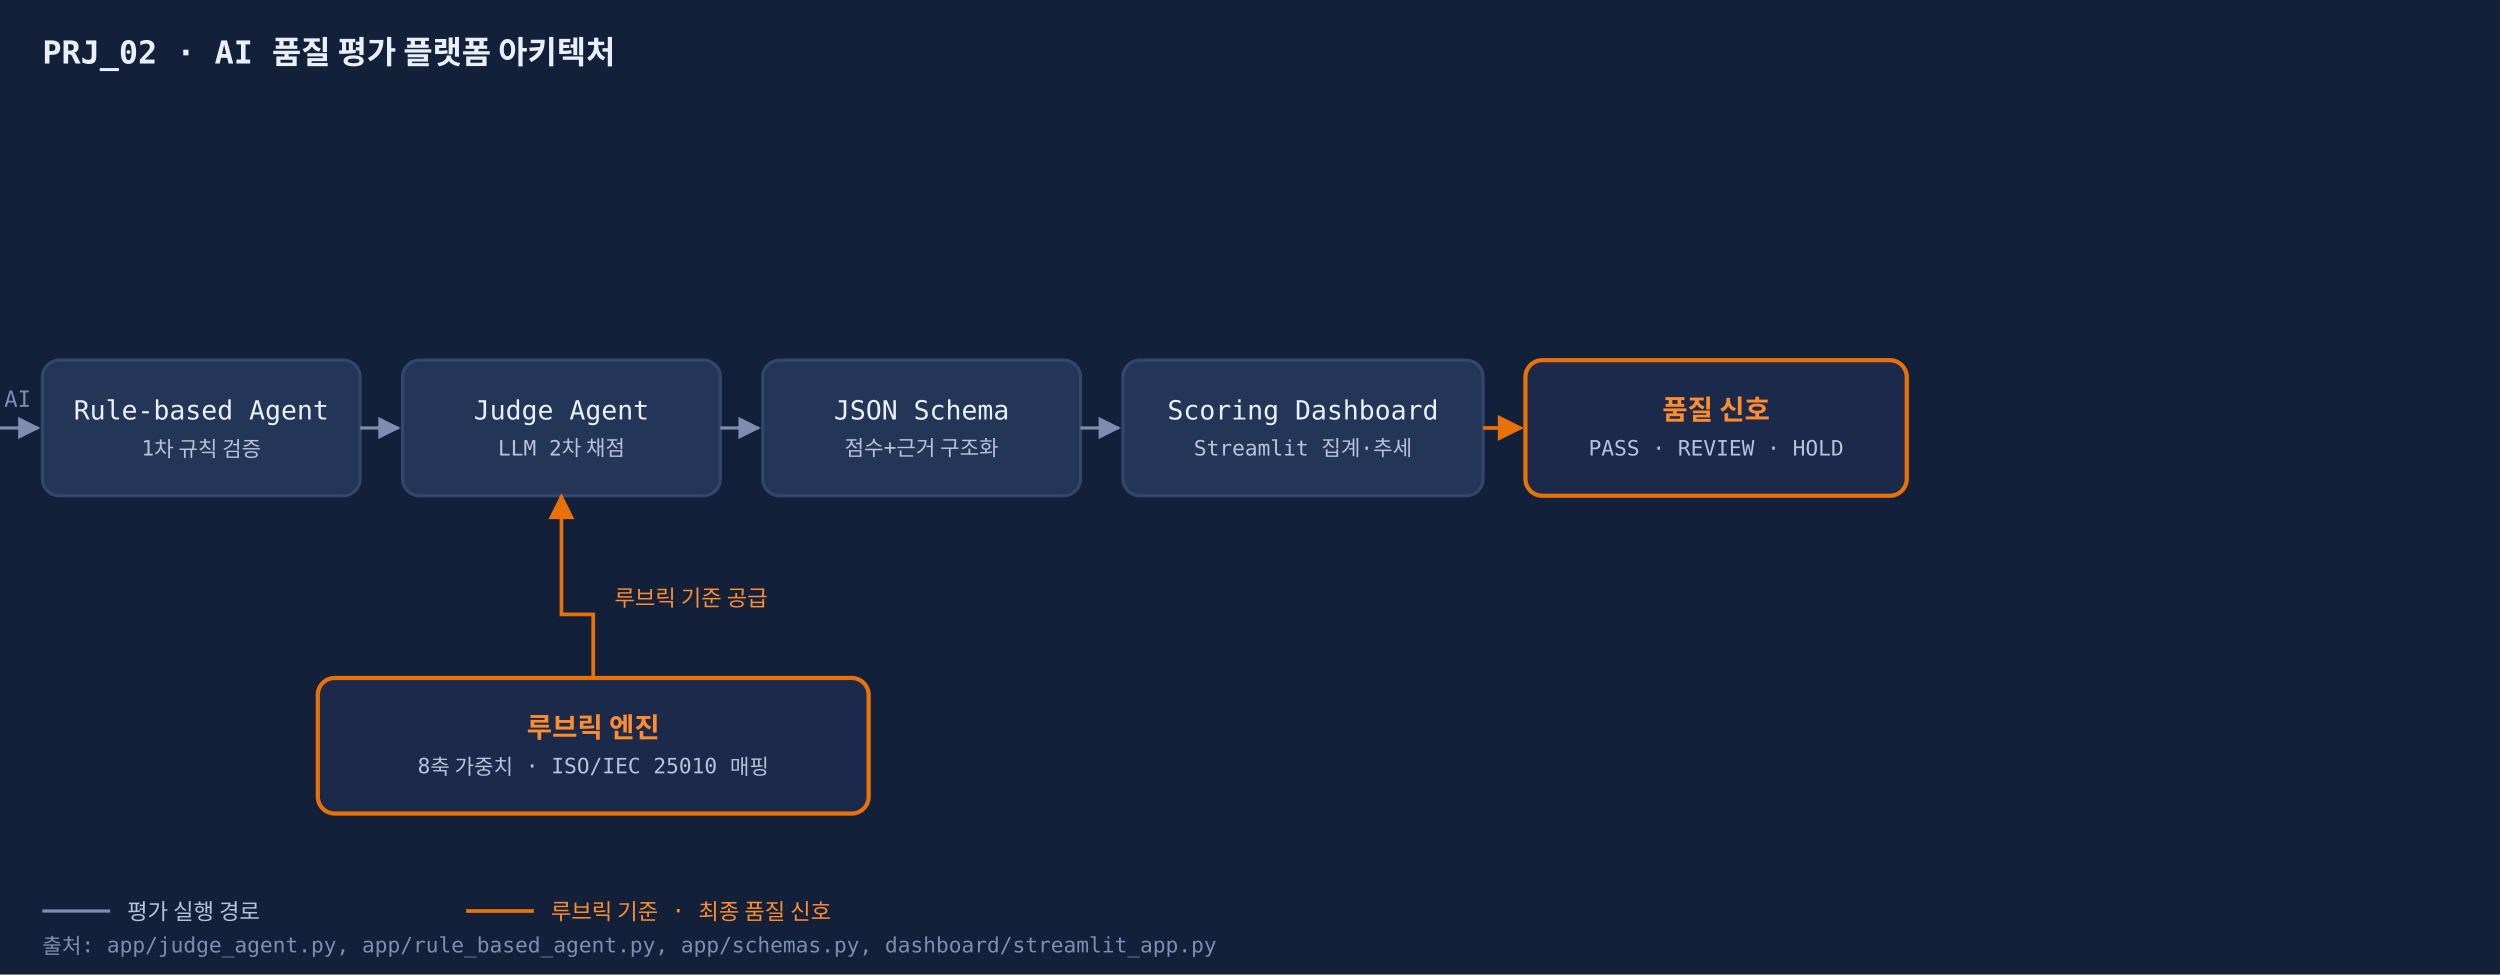
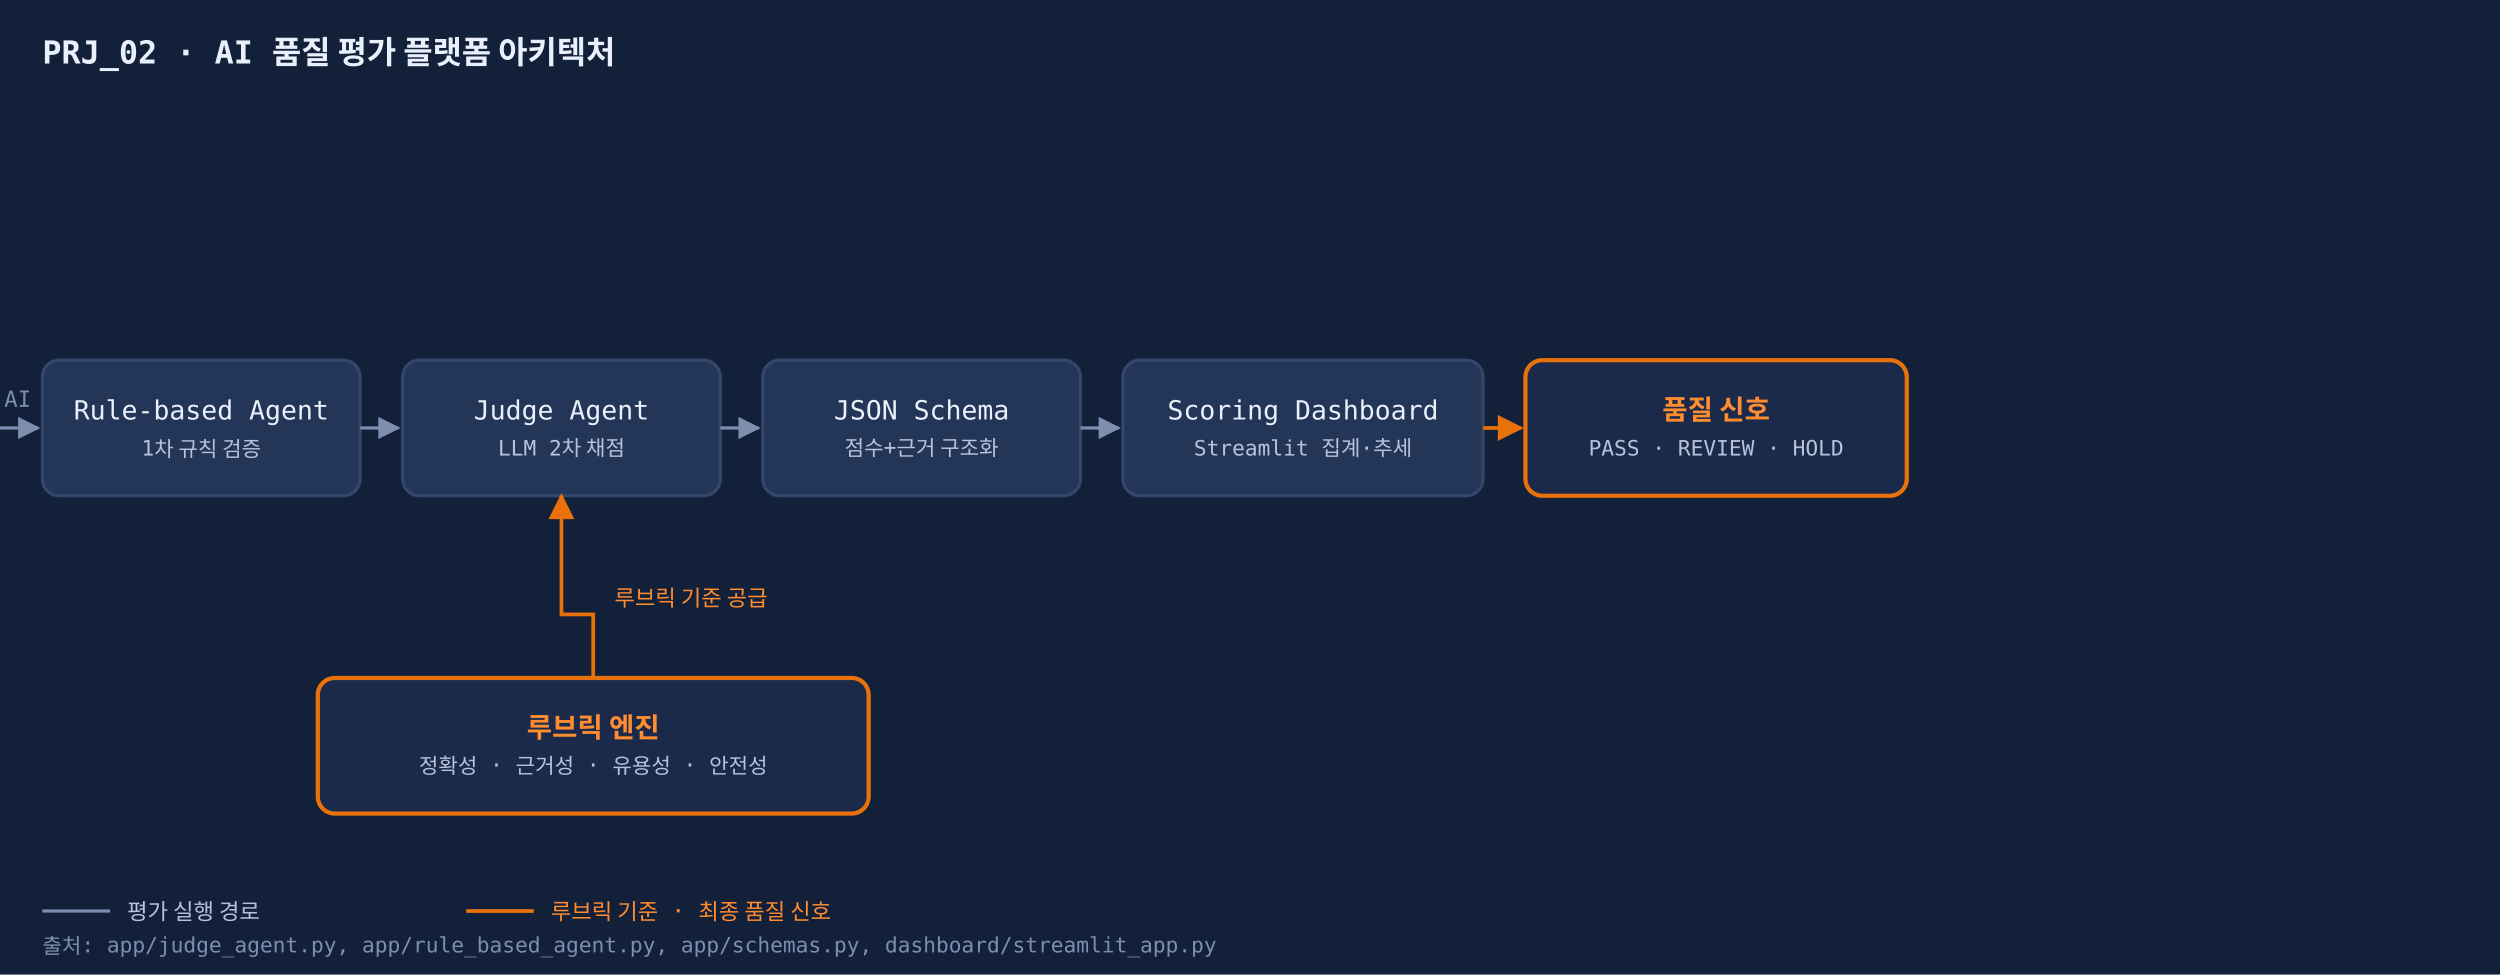
- <svg xmlns="http://www.w3.org/2000/svg" viewBox="0 0 1180 460" role="img" aria-label="AI 품질 평가 플랫폼 아키텍처 — AI 응답 입력이 규칙 기반 1차 검증, LLM Judge 2차 채점을 거쳐 JSON 스키마로 구조화되고, 스코어링 대시보드에 집계된 뒤 품질 신호(PASS·REVIEW·HOLD)로 출력된다. 별도로 루브릭 엔진이 8축 가중치와 ISO/IEC 25010 매핑을 Judge Agent에 공급한다">
+ <svg xmlns="http://www.w3.org/2000/svg" viewBox="0 0 1180 460" role="img" aria-label="AI 품질 평가 플랫폼 아키텍처 — AI 응답 입력이 규칙 기반 1차 검증, LLM Judge의 정확성·근거성·유용성·안전성 4개 지표 채점을 거쳐 JSON 스키마로 구조화되고, 스코어링 대시보드에 집계된 뒤 품질 신호(PASS·REVIEW·HOLD)로 출력된다">
  <defs>
    <marker id="p2-arrow" viewBox="0 0 10 10" refX="9" refY="5" markerWidth="7" markerHeight="7" orient="auto-start-reverse">
      <path d="M0,0 L10,5 L0,10 z" fill="#7f8db0" />
    </marker>
    <marker id="p2-arrow-accent" viewBox="0 0 10 10" refX="9" refY="5" markerWidth="7" markerHeight="7" orient="auto-start-reverse">
      <path d="M0,0 L10,5 L0,10 z" fill="#e8710a" />
    </marker>
  </defs>
  <rect width="1180" height="460" fill="#12203a" />
  <text x="20" y="30" font-family="JetBrains Mono, Consolas, monospace" font-size="15" font-weight="700" fill="#eaf0fb">PRJ_02 · AI 품질 평가 플랫폼 아키텍처</text>
  <line x1="0" y1="202" x2="18" y2="202" stroke="#7f8db0" stroke-width="1.5" marker-end="url(#p2-arrow)" />
  <text x="2" y="192" font-family="JetBrains Mono, Consolas, monospace" font-size="10.5" fill="#7f8db0">AI 응답</text>
  <rect x="20" y="170" width="150" height="64" rx="8" fill="#243657" stroke="#33466b" stroke-width="1.5" />
  <text x="95" y="198" text-anchor="middle" font-family="JetBrains Mono, Consolas, monospace" font-size="12.5" fill="#eaf0fb">Rule-based Agent</text>
  <text x="95" y="215" text-anchor="middle" font-family="JetBrains Mono, Consolas, monospace" font-size="10" fill="#b7c3da">1차 규칙 검증</text>
  <line x1="170" y1="202" x2="188" y2="202" stroke="#7f8db0" stroke-width="1.5" marker-end="url(#p2-arrow)" />
  <rect x="190" y="170" width="150" height="64" rx="8" fill="#243657" stroke="#33466b" stroke-width="1.5" />
  <text x="265" y="198" text-anchor="middle" font-family="JetBrains Mono, Consolas, monospace" font-size="12.5" fill="#eaf0fb">Judge Agent</text>
  <text x="265" y="215" text-anchor="middle" font-family="JetBrains Mono, Consolas, monospace" font-size="10" fill="#b7c3da">LLM 2차 채점</text>
  <line x1="340" y1="202" x2="358" y2="202" stroke="#7f8db0" stroke-width="1.5" marker-end="url(#p2-arrow)" />
  <rect x="360" y="170" width="150" height="64" rx="8" fill="#243657" stroke="#33466b" stroke-width="1.5" />
  <text x="435" y="198" text-anchor="middle" font-family="JetBrains Mono, Consolas, monospace" font-size="12.5" fill="#eaf0fb">JSON Schema</text>
  <text x="435" y="215" text-anchor="middle" font-family="JetBrains Mono, Consolas, monospace" font-size="10" fill="#b7c3da">점수+근거 구조화</text>
  <line x1="510" y1="202" x2="528" y2="202" stroke="#7f8db0" stroke-width="1.5" marker-end="url(#p2-arrow)" />
  <rect x="530" y="170" width="170" height="64" rx="8" fill="#243657" stroke="#33466b" stroke-width="1.5" />
  <text x="615" y="198" text-anchor="middle" font-family="JetBrains Mono, Consolas, monospace" font-size="12.5" fill="#eaf0fb">Scoring Dashboard</text>
  <text x="615" y="215" text-anchor="middle" font-family="JetBrains Mono, Consolas, monospace" font-size="10" fill="#b7c3da">Streamlit 집계·추세</text>
  <line x1="700" y1="202" x2="718" y2="202" stroke="#e8710a" stroke-width="1.75" marker-end="url(#p2-arrow-accent)" />
  <rect x="720" y="170" width="180" height="64" rx="8" fill="#1b2a4a" stroke="#e8710a" stroke-width="2" />
  <text x="810" y="198" text-anchor="middle" font-family="JetBrains Mono, Consolas, monospace" font-size="13" font-weight="700" fill="#ff8c2e">품질 신호</text>
  <text x="810" y="215" text-anchor="middle" font-family="JetBrains Mono, Consolas, monospace" font-size="10" fill="#b7c3da">PASS · REVIEW · HOLD</text>
  <rect x="150" y="320" width="260" height="64" rx="8" fill="#1b2a4a" stroke="#e8710a" stroke-width="2" />
  <text x="280" y="348" text-anchor="middle" font-family="JetBrains Mono, Consolas, monospace" font-size="13" font-weight="700" fill="#ff8c2e">루브릭 엔진</text>
-   <text x="280" y="365" text-anchor="middle" font-family="JetBrains Mono, Consolas, monospace" font-size="10" fill="#b7c3da">8축 가중치 · ISO/IEC 25010 매핑</text>
+   <text x="280" y="365" text-anchor="middle" font-family="JetBrains Mono, Consolas, monospace" font-size="10" fill="#b7c3da">정확성 · 근거성 · 유용성 · 안전성</text>
  <path d="M280,320 L280,290 L265,290 L265,234" fill="none" stroke="#e8710a" stroke-width="1.75" marker-end="url(#p2-arrow-accent)" />
  <text x="290" y="286" font-family="JetBrains Mono, Consolas, monospace" font-size="10.5" fill="#ff8c2e">루브릭 기준 공급</text>
  <line x1="20" y1="430" x2="52" y2="430" stroke="#7f8db0" stroke-width="1.5" />
  <text x="60" y="434" font-family="JetBrains Mono, Consolas, monospace" font-size="10.5" fill="#b7c3da">평가 실행 경로</text>
  <line x1="220" y1="430" x2="252" y2="430" stroke="#e8710a" stroke-width="1.75" />
  <text x="260" y="434" font-family="JetBrains Mono, Consolas, monospace" font-size="10.5" fill="#ff8c2e">루브릭 기준 · 최종 품질 신호</text>
  <text x="20" y="450" font-family="JetBrains Mono, Consolas, monospace" font-size="10" fill="#7f8db0">출처: app/judge_agent.py, app/rule_based_agent.py, app/schemas.py, dashboard/streamlit_app.py</text>
</svg>
